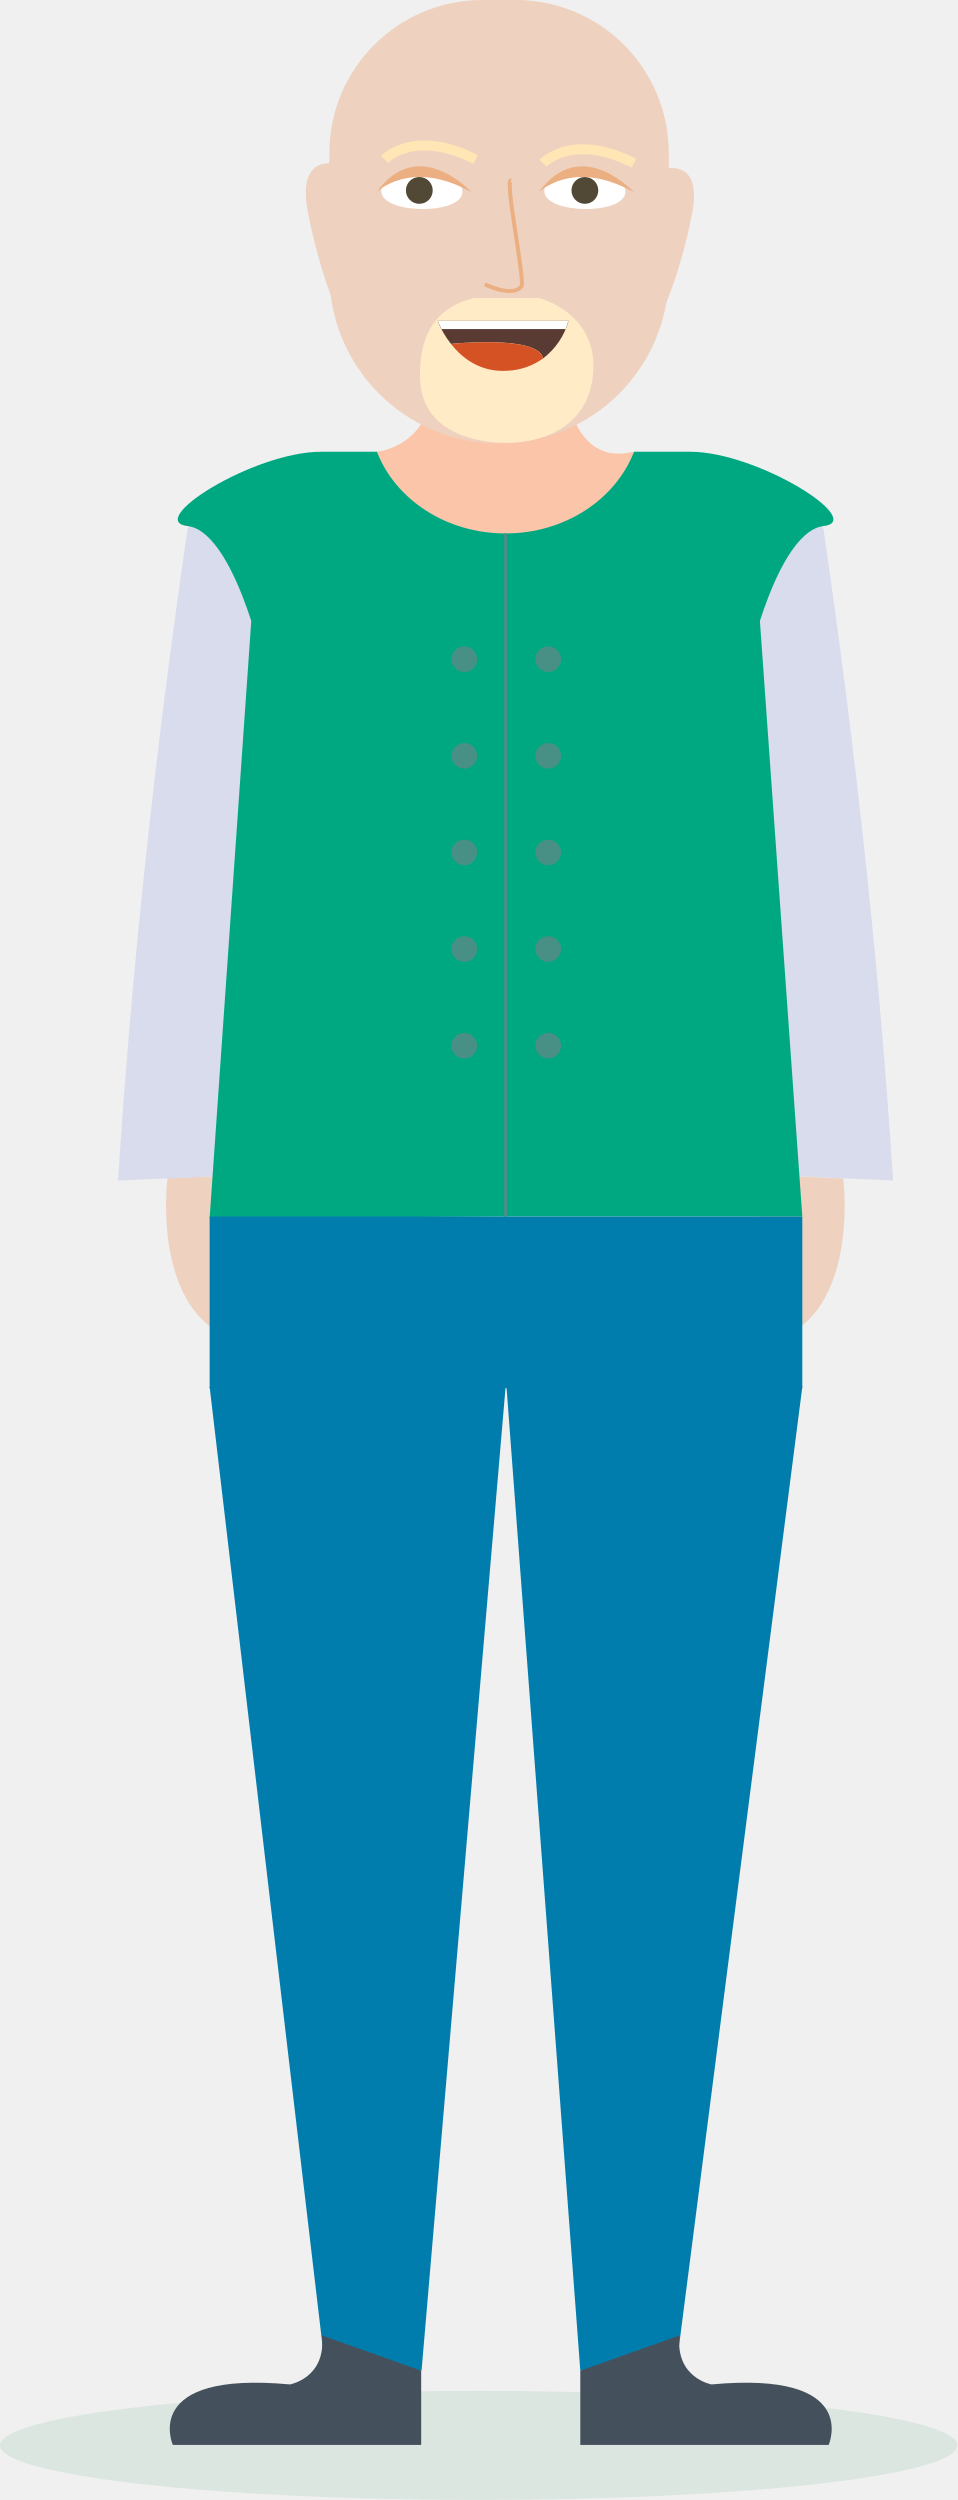
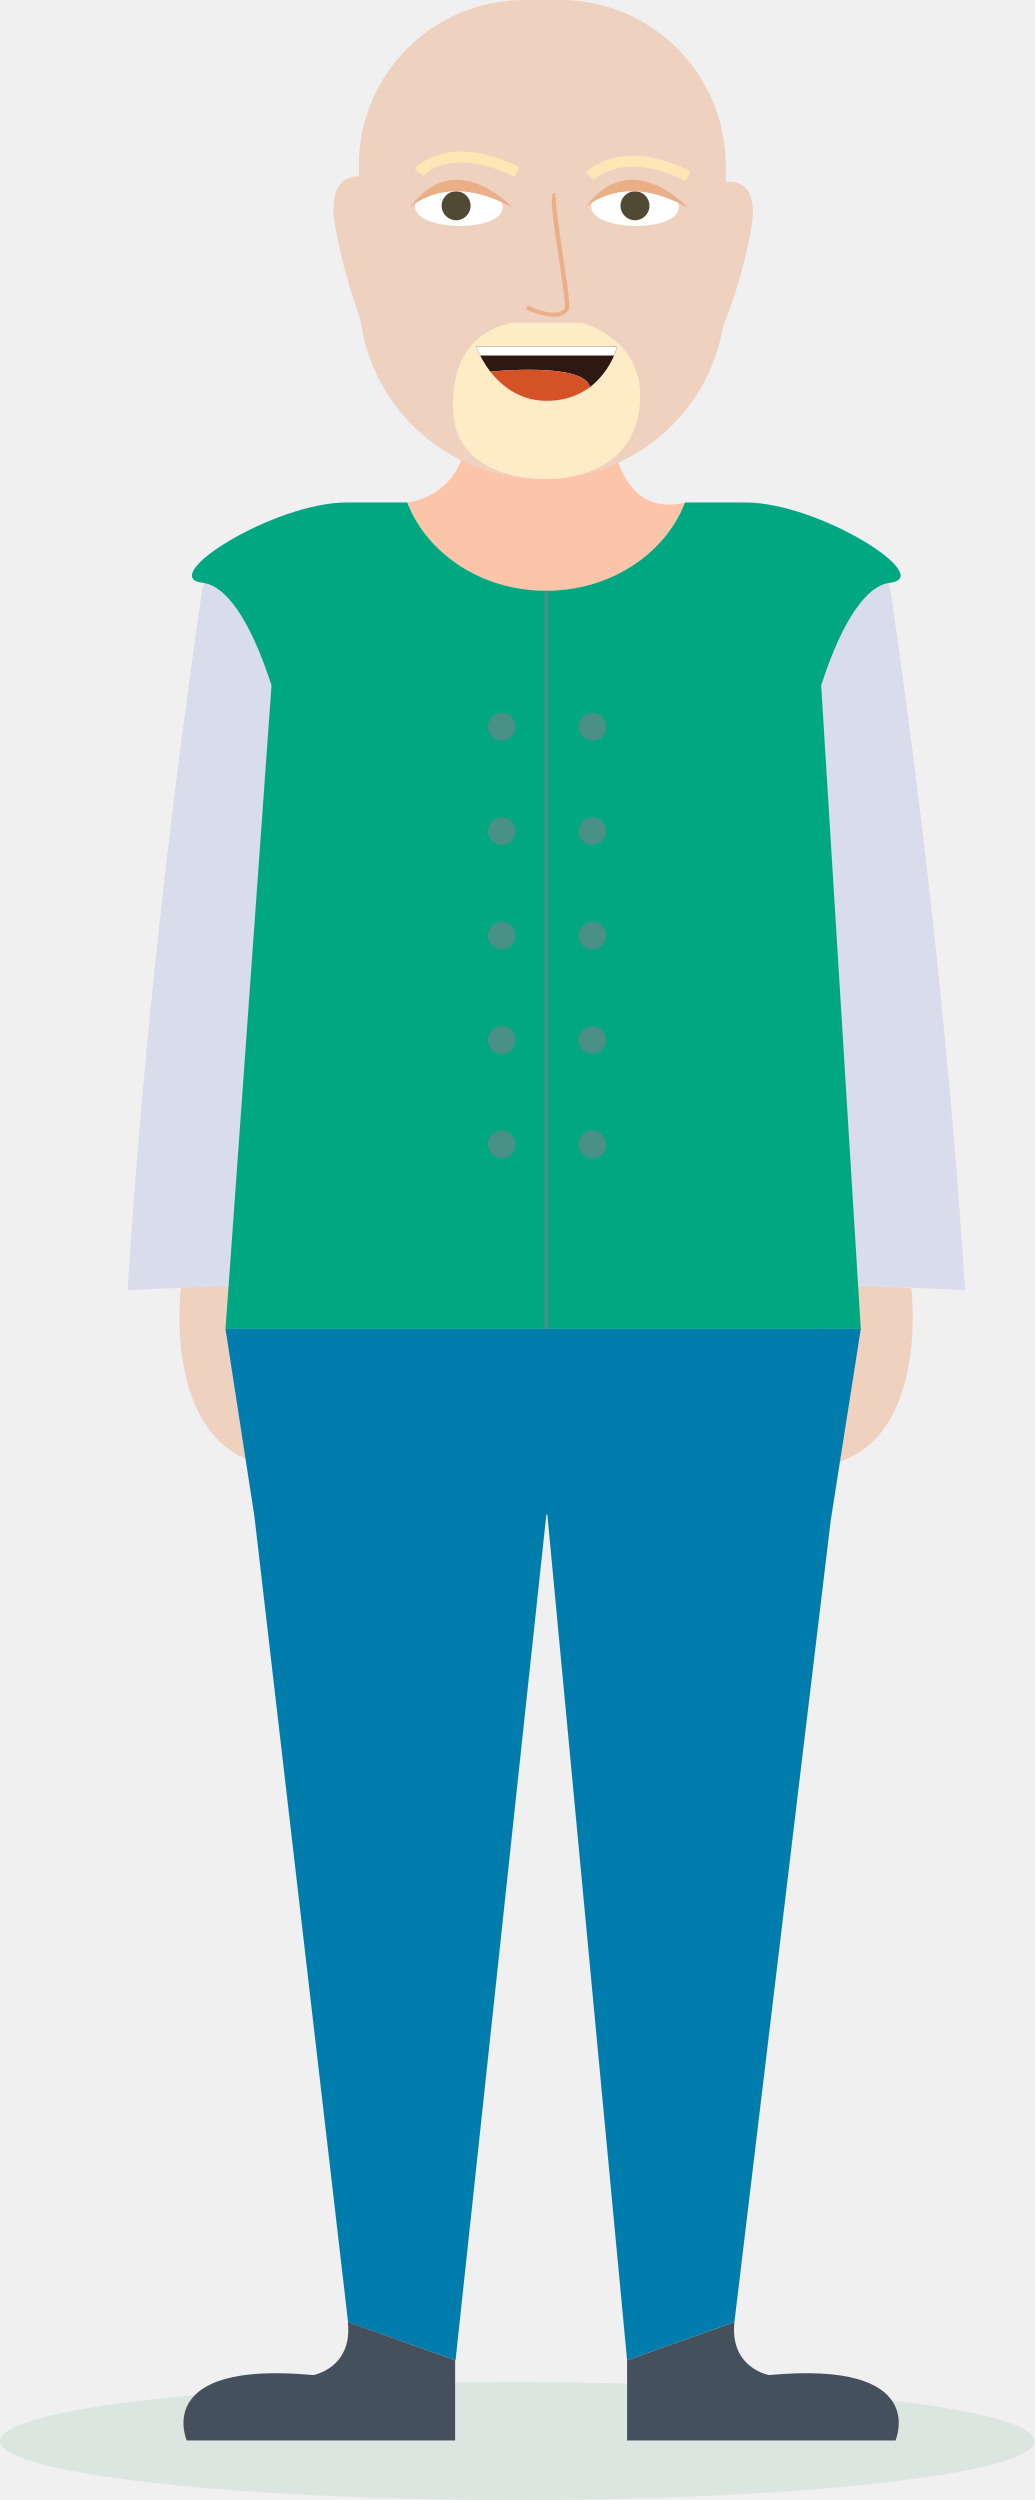
- <svg xmlns="http://www.w3.org/2000/svg" viewBox="0 0 277.84 725.53">
+ <svg xmlns="http://www.w3.org/2000/svg" viewBox="0 0 277.84 671.39">
  <defs>
-     <style>.cls-1{fill:#dce6e0;}.cls-13,.cls-14,.cls-2{fill:#eed1bf;}.cls-3{fill:#fbc5aa;}.cls-4{fill:#d8dcec;}.cls-5,.cls-6{fill:#00a881;}.cls-6{stroke:#489086;stroke-width:0.95px;}.cls-13,.cls-14,.cls-6{stroke-miterlimit:10;}.cls-7{fill:#007dac;}.cls-8{fill:#44515c;}.cls-9{fill:#489086;}.cls-10{fill:#fff;}.cls-11{fill:#514835;}.cls-12{fill:#ebaf82;}.cls-13{stroke:#ebaf82;stroke-width:1.15px;}.cls-14{stroke:#ffe6b4;stroke-width:2.89px;}.cls-15{fill:#ffebc6;}.cls-16{fill:#5a3b34;}.cls-17{fill:#d55225;}</style>
+     <style>.cls-1{fill:#eed1bf;}.cls-2{fill:#fcc5aa;}.cls-3{fill:#dce6e0;}.cls-4{fill:#d9dceb;}.cls-5{fill:#00a881;}.cls-6{fill:none;stroke:#499086;stroke-miterlimit:10;stroke-width:0.95px;}.cls-7{fill:#017dad;}.cls-8{fill:#44515d;}.cls-9{fill:#499086;}.cls-10{fill:#ffebc6;}.cls-11{fill:#fff;}.cls-12{fill:#524935;}.cls-13{fill:#ebaf88;}.cls-14{fill:#ffe6b4;}.cls-15{fill:#301812;}.cls-16{fill:#d55227;}</style>
  </defs>
  <g id="Layer_2" data-name="Layer 2">
-     <g id="Avatar">
-       <ellipse class="cls-1" cx="138.92" cy="709.69" rx="138.92" ry="15.83" />
-       <path class="cls-2" d="M48.6,341.94s-5.53,43.56,24.32,47.93v-49Z" />
-       <path class="cls-2" d="M244.72,342s5.53,43.56-24.32,47.93v-49Z" />
-       <path class="cls-3" d="M109.27,131.1s15.63-1.17,16.35-20H164s1.58,24.55,19.88,20l-1.66,14.1-37.39,14.89-32.47-8.71-7.92-15.76Z" />
-       <path class="cls-4" d="M259.18,342.6l-48.77-2.13v-157s11.28-65,28.6-29.73Q253.41,252.5,259.18,342.6Z" />
-       <path class="cls-4" d="M34.27,342.6,83,340.47v-157s-11.28-65-28.6-29.73Q40,252.5,34.27,342.6Z" />
-       <path class="cls-5" d="M200.25,131.1H184c-5.33,13.79-20,23.71-37.3,23.71s-32-9.92-37.31-23.71H93.2c-19.65,0-51.49,20.13-38.64,21.59C60,153.3,66.68,161,72.92,180.2L60.84,353.5l85.89-.44h86.11L220.53,180.2c6.24-19.25,12.94-26.9,18.36-27.51C251.74,151.23,219.9,131.1,200.25,131.1Z" />
-       <line class="cls-6" x1="146.73" y1="353.06" x2="146.73" y2="154.81" />
-       <rect class="cls-7" x="60.84" y="353.06" width="172" height="49.8" />
-       <polygon class="cls-7" points="146.73 402.5 122.34 687.99 94.45 687.99 60.84 402.5 146.73 402.5" />
-       <polygon class="cls-7" points="232.84 402.5 196.14 687.99 168.41 687.99 146.99 402.5 232.84 402.5" />
-       <path class="cls-8" d="M168.41,688v21.54h72.08s9.51-21.59-34-17.55c0,0-10.59-1.88-9.28-14.22" />
-       <path class="cls-8" d="M122.23,688v21.54H50.15s-9.51-21.59,34-17.55c0,0,10.59-1.88,9.27-14.22" />
-       <circle class="cls-9" cx="159.1" cy="191.3" r="3.72" />
-       <circle class="cls-9" cx="134.74" cy="191.3" r="3.72" />
-       <circle class="cls-9" cx="159.1" cy="219.35" r="3.72" />
-       <circle class="cls-9" cx="134.74" cy="219.35" r="3.72" />
-       <circle class="cls-9" cx="159.1" cy="247.39" r="3.72" />
-       <circle class="cls-9" cx="134.74" cy="247.39" r="3.72" />
-       <circle class="cls-9" cx="159.1" cy="275.43" r="3.72" />
-       <circle class="cls-9" cx="134.74" cy="275.43" r="3.72" />
-       <circle class="cls-9" cx="159.1" cy="303.47" r="3.72" />
-       <circle class="cls-9" cx="134.74" cy="303.47" r="3.72" />
-       <path class="cls-2" d="M97.51,47.61s-11.5-3.22-8.15,14,8.15,27.87,8.15,27.87Z" />
-       <path class="cls-2" d="M140,0h9.66a44.43,44.43,0,0,1,44.43,44.43v35a49.26,49.26,0,0,1-49.26,49.26h0A49.26,49.26,0,0,1,95.59,79.41v-35A44.43,44.43,0,0,1,140,0Z" />
-       <path class="cls-10" d="M134.2,55.68c.09-7.57-23.45-7.86-23.54-.28C110.57,62.24,134.11,62.52,134.2,55.68Z" />
-       <path class="cls-10" d="M181.51,55.68c.09-7.57-23.45-7.86-23.54-.28C157.89,62.24,181.43,62.52,181.51,55.68Z" />
-       <circle class="cls-11" cx="121.69" cy="55.26" r="3.89" />
-       <circle class="cls-11" cx="169.74" cy="55.26" r="3.89" />
-       <path class="cls-12" d="M109.19,55.84s10-10.05,27.7,0C136.89,55.84,121.5,38.82,109.19,55.84Z" />
-       <path class="cls-12" d="M156.33,55.84s10-10.05,27.69,0C184,55.84,168.63,38.82,156.33,55.84Z" />
-       <path class="cls-13" d="M140.69,82.51s8,4,10.64.58c1.14-1.49-5-31.36-3-30.73" />
-       <path class="cls-14" d="M111.64,46.27s8.33-9.13,26.4,0" />
-       <path class="cls-14" d="M157.62,47.37s8.33-9.12,26.4,0" />
-       <path class="cls-2" d="M193.23,49s10.72-3,7.6,13.06-7.6,26-7.6,26Z" />
-       <path id="Brki2" class="cls-15" d="M156.39,86.5s18.2,4.36,15.57,23.41-24,18.57-24,18.57-25.42,1.47-26.06-18.57,12.58-22.49,15.67-23.41Z" />
-       <path class="cls-16" d="M165,93.1A20.56,20.56,0,0,1,157.62,104c-1.38-6.86-26.65-4.2-26.73-4.19A26.46,26.46,0,0,1,127,93.1Z" />
-       <path class="cls-17" d="M157.62,104h0a19,19,0,0,1-10.44,3.6c-7.92.47-13.15-3.77-16.29-7.79C131,99.81,156.24,97.15,157.62,104Z" />
-       <polygon class="cls-16" points="130.89 99.82 130.89 99.82 130.89 99.82 130.89 99.82" />
-       <polygon class="cls-10" points="127.03 93.1 128.11 95.49 164.16 95.49 164.97 93.1 127.03 93.1" />
+     <g id="Layer_1-2" data-name="Layer 1">
+       <path id="Koza" class="cls-1" d="M48.6,345.8s-5.53,43.56,24.32,47.94v-49Z" />
+       <path id="Koza-2" data-name="Koza" class="cls-1" d="M244.72,345.86s5.53,43.56-24.32,47.94v-49Z" />
+       <path id="Vrat" class="cls-2" d="M184,134.94l-.21.53c-5.49,13.54-20,23.2-37.1,23.2-17.29,0-32-9.91-37.3-23.71h-.15a18.31,18.31,0,0,0,12.53-7.4,18,18,0,0,0,2-3.72,25.58,25.58,0,0,0,1.79-8.83H164a36.91,36.91,0,0,0,1.89,8.82c1.18,3.37,3.09,7,6.14,9.24C174.87,135.23,178.86,136.24,184,134.94Z" />
+       <ellipse class="cls-3" cx="138.92" cy="655.56" rx="138.92" ry="15.83" />
+       <path class="cls-4" d="M259.18,346.47l-48.77-2.13v-157s11.28-65,28.6-29.73Q253.41,256.35,259.18,346.47Z" />
+       <path class="cls-4" d="M34.27,346.47,83,344.34v-157s-11.28-65-28.6-29.73Q40,256.35,34.27,346.47Z" />
+       <path id="Pulover" class="cls-5" d="M238.89,156.53l-.41.06c-5.35.94-11.87,8.69-17.95,27.46L231.17,356.9H60.56L72.92,184.05c-6.09-18.77-12.6-26.52-18-27.46l-.41-.06c-12.85-1.45,19-21.59,38.64-21.59h16.22c5.33,13.8,20,23.71,37.3,23.71,17.08,0,31.61-9.66,37.1-23.2.08-.17.14-.34.21-.51h16.22C219.9,134.94,251.74,155.08,238.89,156.53Z" />
+       <line id="Zadrga" class="cls-6" x1="146.73" y1="356.92" x2="146.73" y2="158.67" />
+       <polygon id="Hlace" class="cls-7" points="231.17 356.9 223.09 408.36 197.23 623.63 168.41 633.85 146.99 406.73 146.73 406.73 122.34 633.85 122.23 633.85 93.48 623.66 68.34 407.36 60.56 356.9 231.17 356.9" />
+       <path class="cls-8" d="M240.49,655.4H168.41V633.85l28.82-10.22s0,0,0,.08c-1.25,12.27,9.29,14.13,9.29,14.13C250,633.8,240.49,655.4,240.49,655.4Z" />
+       <path class="cls-8" d="M122.23,633.85V655.4H50.15s-9.51-21.6,34-17.56c0,0,10.59-1.87,9.27-14.21l.08,0Z" />
+       <circle id="Gumb" class="cls-9" cx="159.1" cy="195.17" r="3.72" />
+       <circle id="Gumb-2" data-name="Gumb" class="cls-9" cx="134.74" cy="195.17" r="3.72" />
+       <circle id="Gumb-3" data-name="Gumb" class="cls-9" cx="159.1" cy="223.21" r="3.72" />
+       <circle id="Gumb-4" data-name="Gumb" class="cls-9" cx="134.74" cy="223.21" r="3.72" />
+       <circle id="Gumb-5" data-name="Gumb" class="cls-9" cx="159.1" cy="251.25" r="3.72" />
+       <circle id="Gumb-6" data-name="Gumb" class="cls-9" cx="134.74" cy="251.25" r="3.72" />
+       <circle id="Gumb-7" data-name="Gumb" class="cls-9" cx="159.1" cy="279.29" r="3.72" />
+       <circle id="Gumb-8" data-name="Gumb" class="cls-9" cx="134.74" cy="279.29" r="3.72" />
+       <circle id="Gumb-9" data-name="Gumb" class="cls-9" cx="159.1" cy="307.33" r="3.72" />
+       <circle id="Gumb-10" data-name="Gumb" class="cls-9" cx="134.74" cy="307.33" r="3.72" />
+       <path id="Koza-3" data-name="Koza" class="cls-1" d="M201.62,62.06a133.55,133.55,0,0,1-7.42,25.57,49.25,49.25,0,0,1-97.41-1.91A155.45,155.45,0,0,1,90.15,61.6c-2.46-12.67,3.11-14.27,6.23-14.23V44.43A44.43,44.43,0,0,1,140.81,0h9.66A44.43,44.43,0,0,1,194.9,44.43v4.42C197.39,48.55,204.18,48.86,201.62,62.06Z" />
+       <path id="Brki" class="cls-10" d="M156.11,86.65s18.2,4.35,15.57,23.4-24,18.57-24,18.57-25.42,1.47-26-18.57,12.57-22.49,15.66-23.4Z" />
+       <path class="cls-11" d="M135,55.68c.09-7.58-23.45-7.86-23.54-.29C111.36,62.23,134.9,62.52,135,55.68Z" />
+       <path class="cls-11" d="M182.3,55.68c.09-7.58-23.45-7.86-23.54-.29C158.68,62.23,182.22,62.52,182.3,55.68Z" />
+       <circle class="cls-12" cx="122.49" cy="55.26" r="3.89" />
+       <circle class="cls-12" cx="170.53" cy="55.26" r="3.89" />
+       <path id="Oci" class="cls-13" d="M110,55.84s10-10.05,27.7,0C137.68,55.84,122.29,38.82,110,55.84Z" />
+       <path id="Oci-2" data-name="Oci" class="cls-13" d="M157.12,55.84s10-10.05,27.69,0C184.81,55.84,169.43,38.82,157.12,55.84Z" />
+       <path class="cls-1" d="M149.13,52.35l-.4,1.56C148.71,52.84,148.83,52.26,149.13,52.35Z" />
+       <path id="Nos" class="cls-13" d="M148.67,85.06a19.67,19.67,0,0,1-7.45-2l.53-1c2.1,1.06,8,3.28,9.91.75.32-.84-.77-8-1.64-13.82-1.86-12.29-2.3-16.23-1.43-17a.74.74,0,0,1,.71-.15L149,52.91a.42.42,0,0,0,.44-.16c-.5,1,.81,9.68,1.76,16,1.62,10.7,2,13.92,1.42,14.69A4.63,4.63,0,0,1,148.67,85.06Z" />
+       <g id="Obrve">
+         <path class="cls-14" d="M138.18,47.55c-16.77-8.46-24.37-.65-24.68-.31l-2.13-2c.37-.41,9.28-9.82,28.11-.32Z" />
+       </g>
+       <g id="Obrve-2" data-name="Obrve">
+         <g id="Obrve-3" data-name="Obrve">
+           <path id="Obrve-4" data-name="Obrve" class="cls-14" d="M184.16,48.65c-16.9-8.52-24.6-.39-24.68-.31l-2.13-2c.37-.4,9.28-9.82,28.11-.31Z" />
+         </g>
+       </g>
+       <path class="cls-15" d="M165.76,93.1a21.58,21.58,0,0,1-7.34,10.9c-1.39-6.86-26.66-4.19-26.74-4.18a31.85,31.85,0,0,1-3.86-6.72Z" />
+       <path class="cls-16" d="M158.42,104h0A19,19,0,0,1,148,107.61c-7.92.47-13.15-3.77-16.29-7.79C131.76,99.81,157,97.14,158.42,104Z" />
+       <polygon class="cls-15" points="131.68 99.82 131.68 99.82 131.68 99.82 131.68 99.82" />
+       <polygon class="cls-11" points="127.82 93.1 128.9 95.48 164.95 95.48 165.76 93.1 127.82 93.1" />
    </g>
  </g>
</svg>
